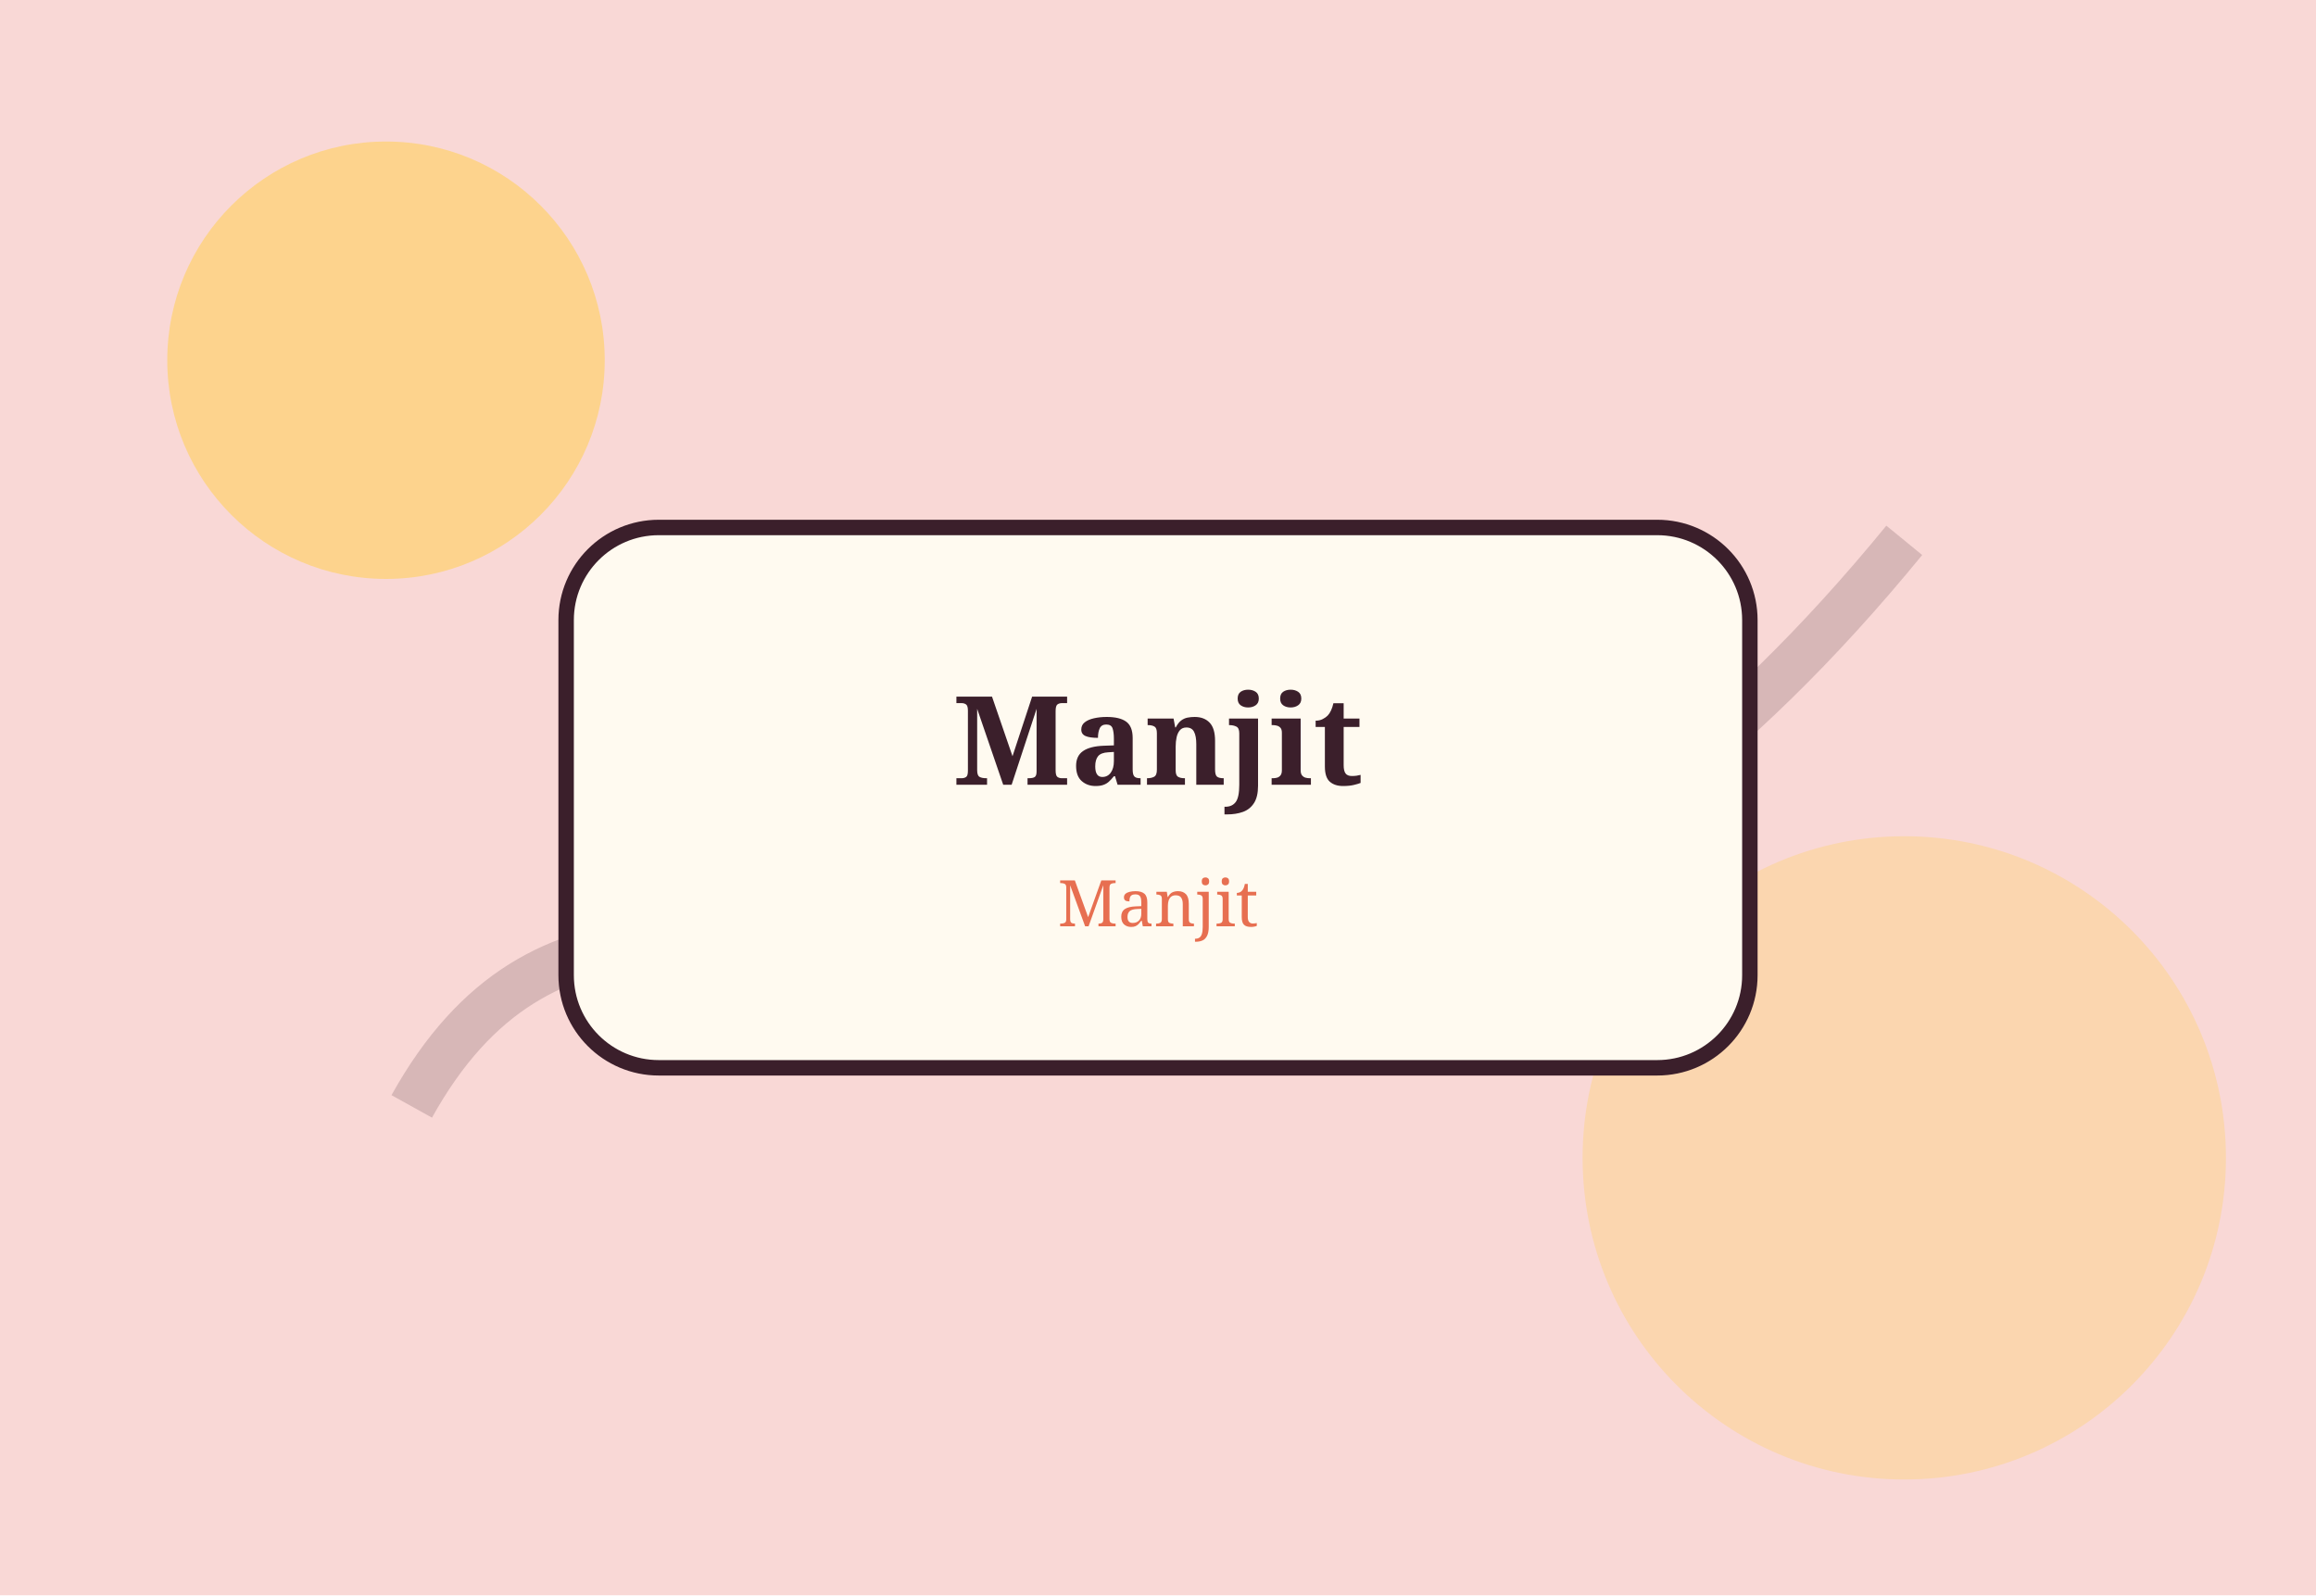
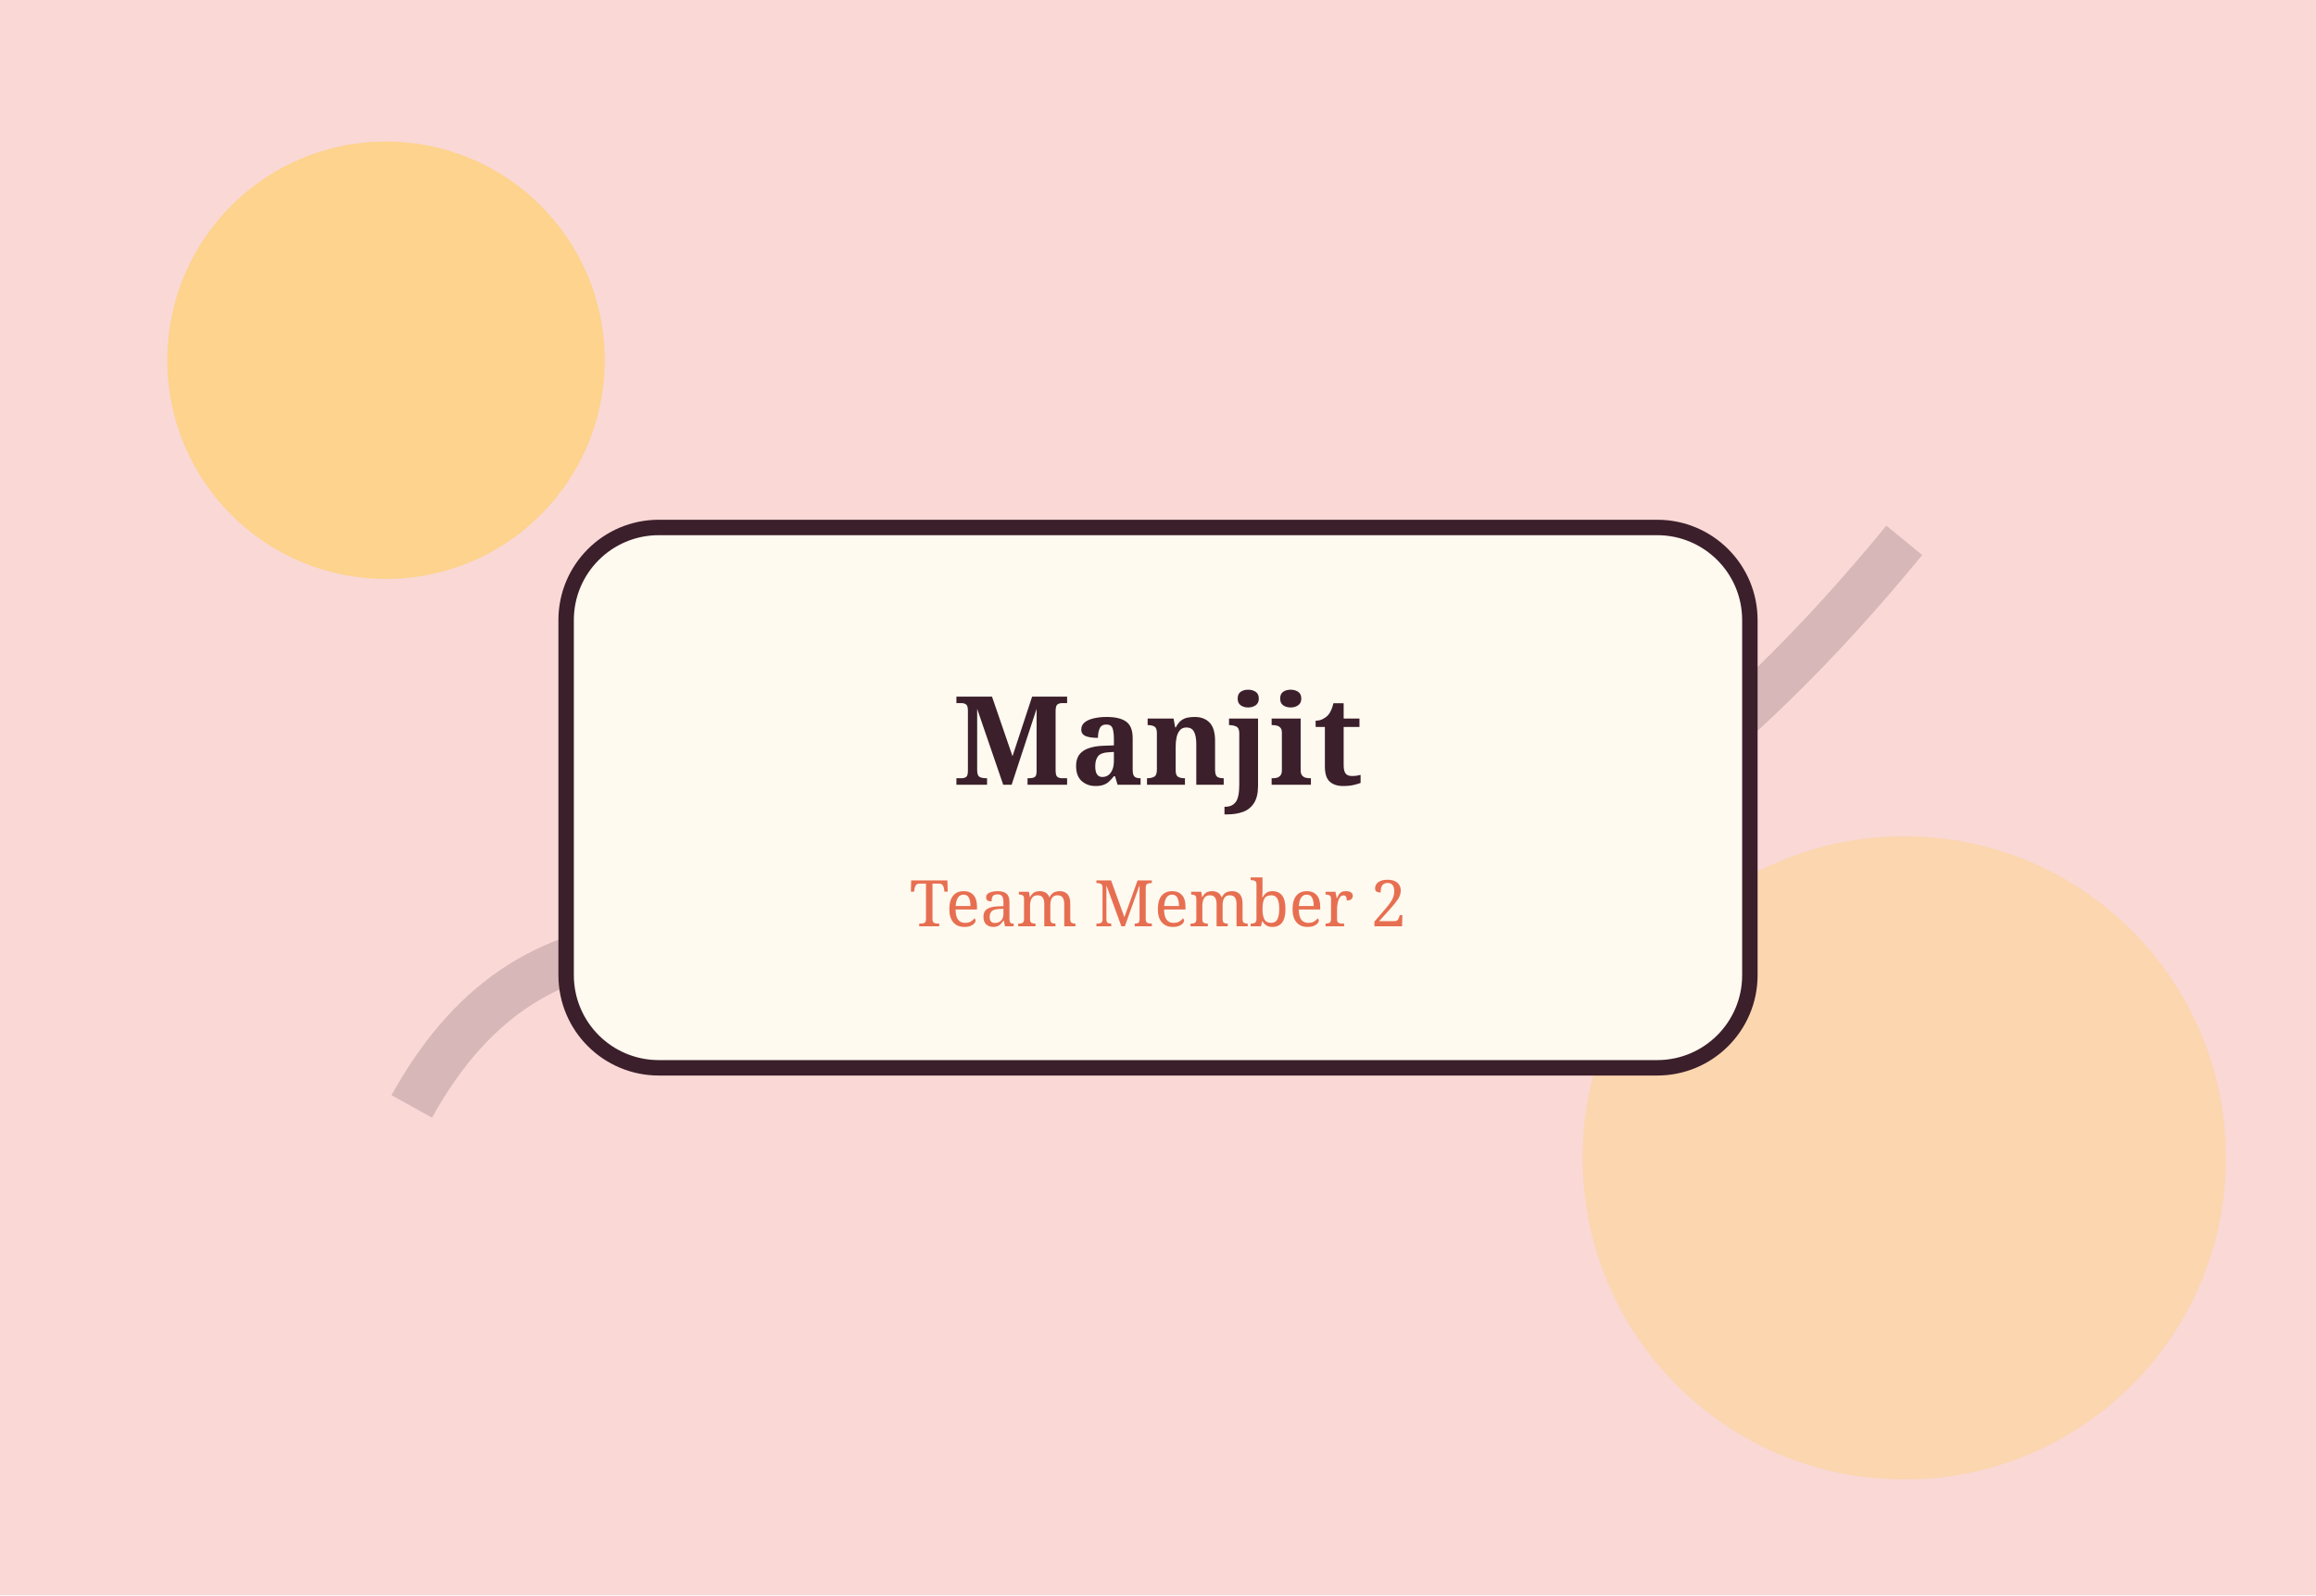
<svg xmlns="http://www.w3.org/2000/svg" width="900" height="620" viewBox="0 0 900 620">
  <rect width="900" height="620" fill="#f9d8d6" />
  <circle cx="150" cy="140" r="85" fill="#ffd166" opacity="0.65" />
  <circle cx="740" cy="450" r="125" fill="#ffd166" opacity="0.35" />
  <path d="M160 430 C260 250, 470 540, 740 210" stroke="#3b1f2b" stroke-width="18" fill="none" opacity="0.18" />
  <rect x="220" y="205" width="460" height="210" rx="36" fill="#fffaf0" stroke="#3b1f2b" stroke-width="6" />
  <text x="450" y="305" font-family="Georgia, serif" font-size="48" font-weight="700" fill="#3b1f2b" text-anchor="middle">Manjit</text>
-   <text x="450" y="360" font-family="Georgia, serif" font-size="25" fill="#e76f51" text-anchor="middle">Manjit</text>
+   <text x="450" y="360" font-family="Georgia, serif" font-size="25" fill="#e76f51" text-anchor="middle">Team Member 2</text>
</svg>
